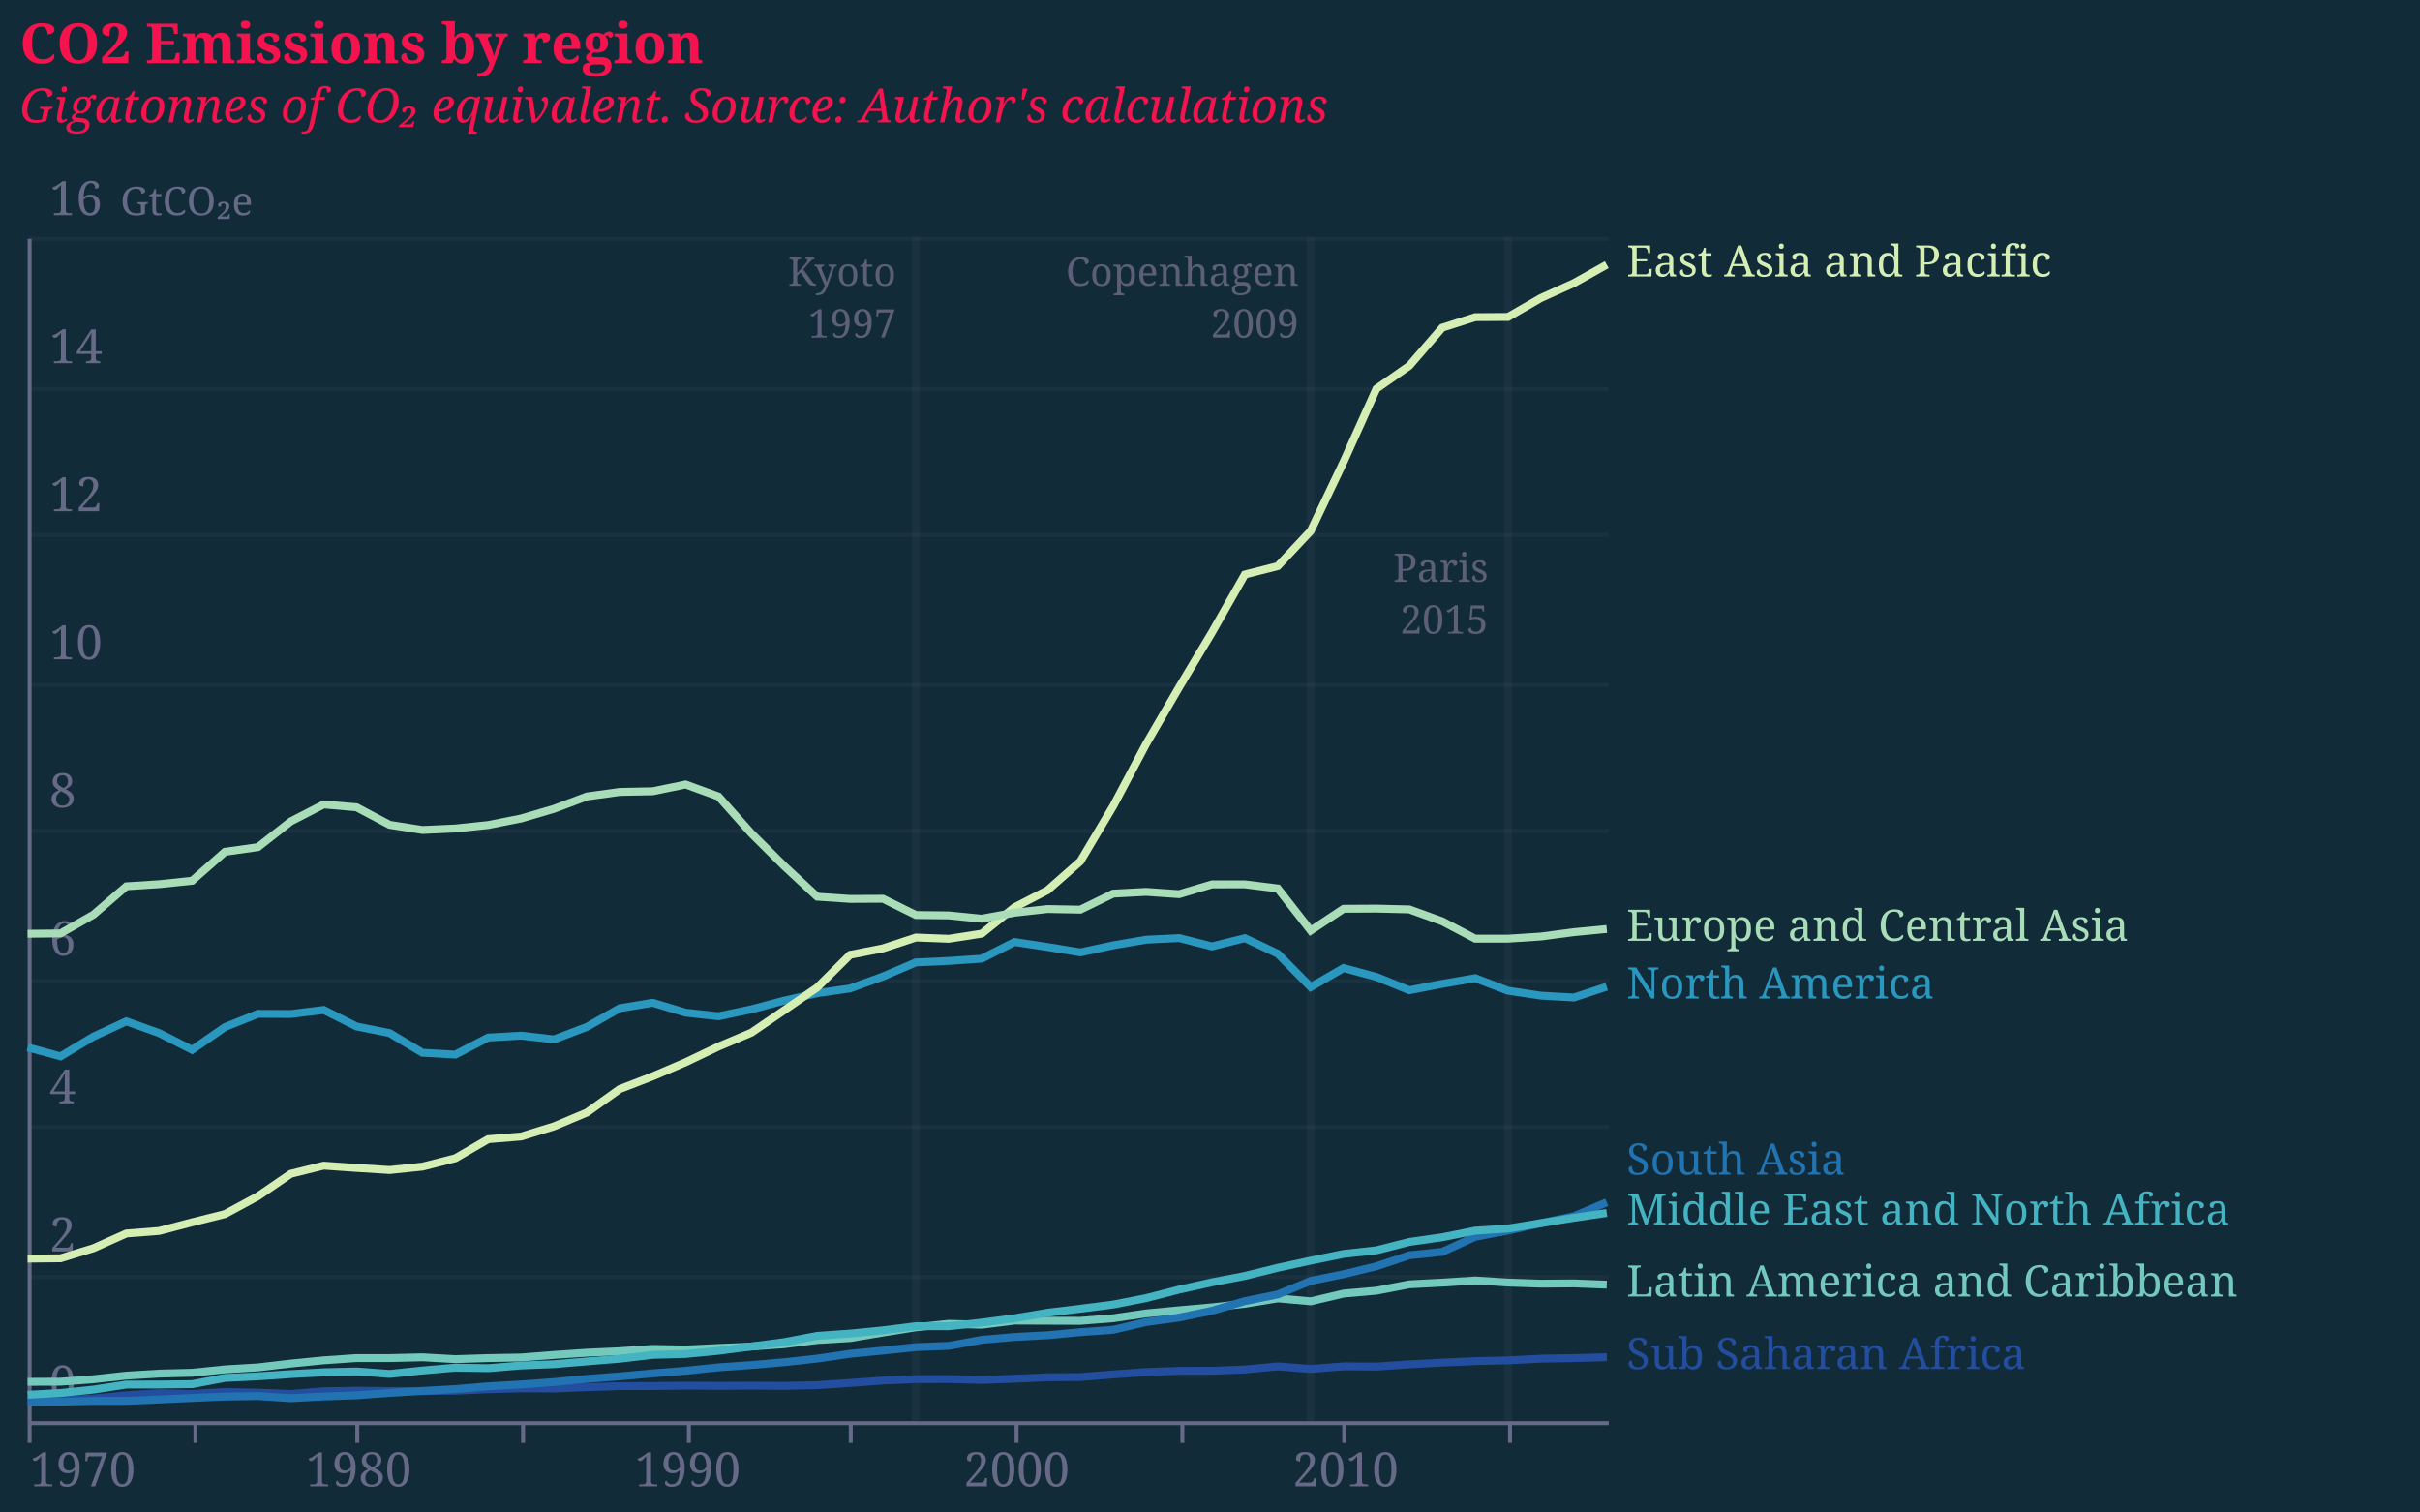
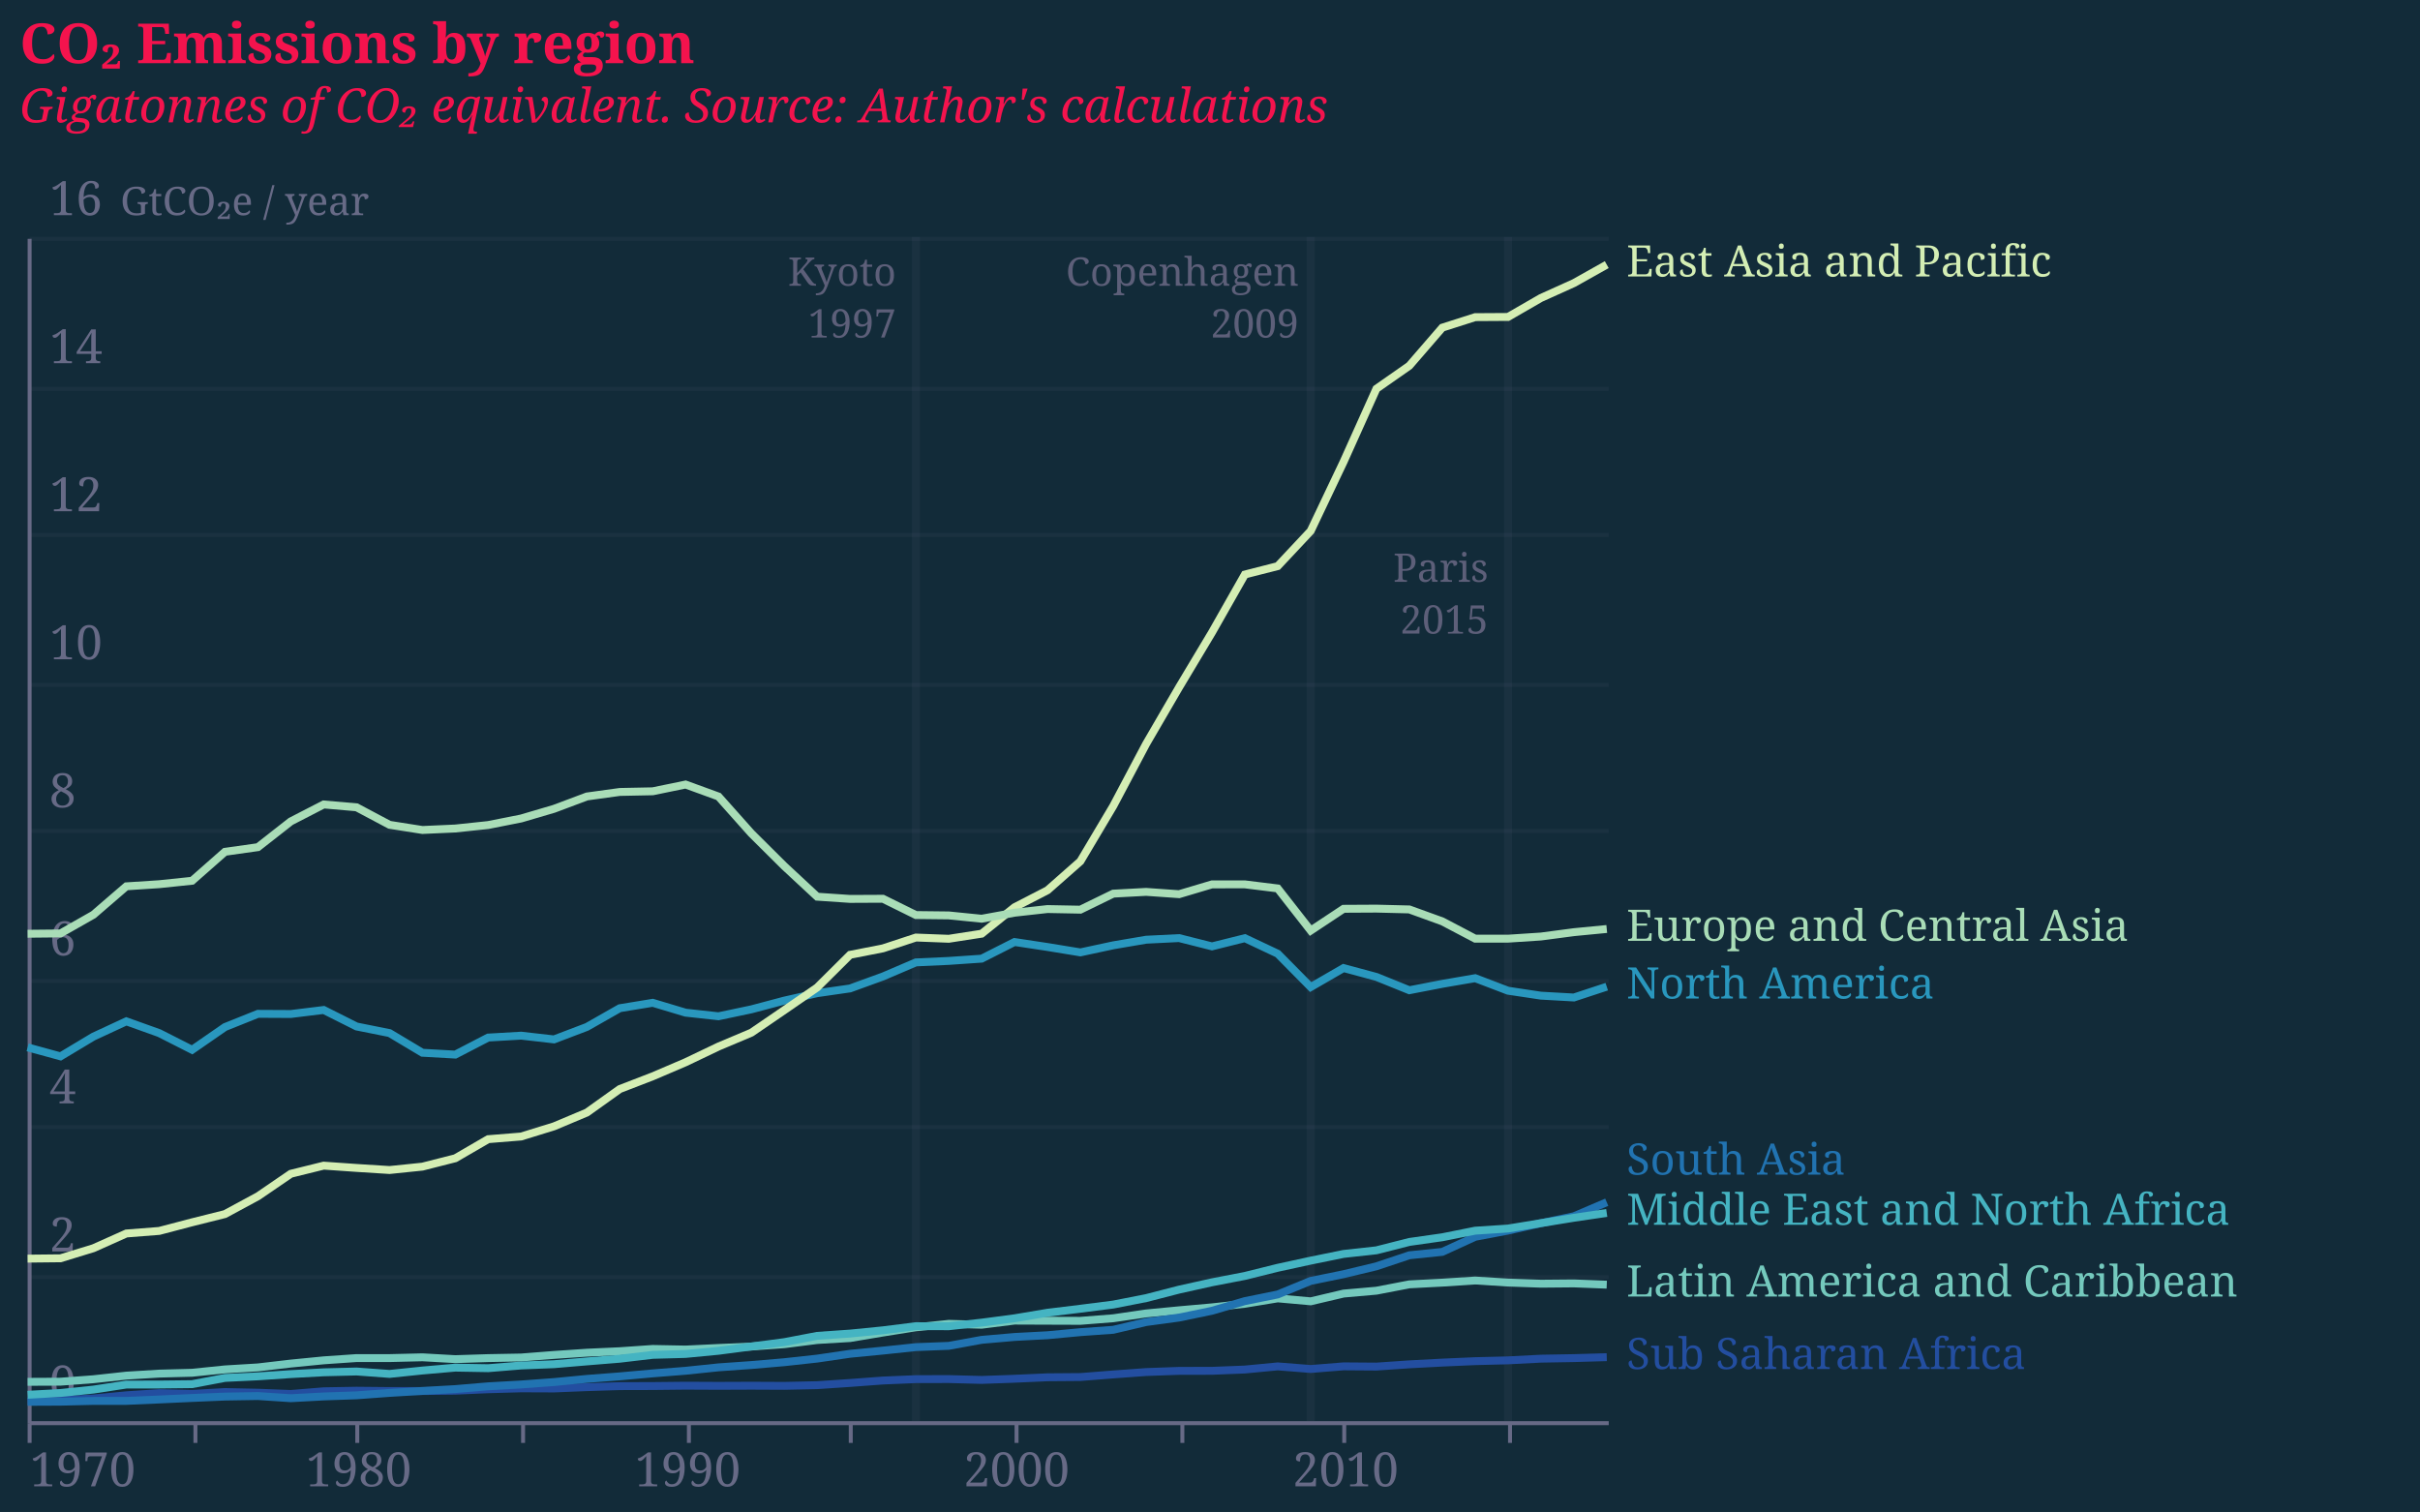
<svg xmlns="http://www.w3.org/2000/svg" version="1.1" class="marks" width="613" height="383" viewBox="0 0 613 383">
  <rect width="613" height="383" fill="#122B39" />
  <g fill="none" stroke-miterlimit="10" transform="translate(7,60)">
    <g class="mark-group role-frame root" role="graphics-object" aria-roledescription="group mark container">
      <g transform="translate(0,0)">
        <path class="background" aria-hidden="true" d="M0,0h400v300h-400Z" />
        <g>
          <g class="mark-group role-axis" aria-hidden="true">
            <g transform="translate(0.5,0.5)">
              <path class="background" aria-hidden="true" d="M0,0h0v0h0Z" pointer-events="none" />
              <g>
                <g class="mark-rule role-axis-grid" pointer-events="none">
                  <line transform="translate(0,300)" x2="400" y2="0" stroke="#676A86" stroke-opacity="0.1" stroke-width="1" opacity="1" />
                  <line transform="translate(0,263)" x2="400" y2="0" stroke="#676A86" stroke-opacity="0.1" stroke-width="1" opacity="1" />
                  <line transform="translate(0,225)" x2="400" y2="0" stroke="#676A86" stroke-opacity="0.1" stroke-width="1" opacity="1" />
                  <line transform="translate(0,188)" x2="400" y2="0" stroke="#676A86" stroke-opacity="0.1" stroke-width="1" opacity="1" />
                  <line transform="translate(0,150)" x2="400" y2="0" stroke="#676A86" stroke-opacity="0.1" stroke-width="1" opacity="1" />
                  <line transform="translate(0,113)" x2="400" y2="0" stroke="#676A86" stroke-opacity="0.1" stroke-width="1" opacity="1" />
                  <line transform="translate(0,75)" x2="400" y2="0" stroke="#676A86" stroke-opacity="0.1" stroke-width="1" opacity="1" />
                  <line transform="translate(0,38)" x2="400" y2="0" stroke="#676A86" stroke-opacity="0.1" stroke-width="1" opacity="1" />
                  <line transform="translate(0,0)" x2="400" y2="0" stroke="#676A86" stroke-opacity="0.1" stroke-width="1" opacity="1" />
                </g>
              </g>
              <path class="foreground" aria-hidden="true" d="" pointer-events="none" display="none" />
            </g>
          </g>
          <g class="mark-group role-axis" role="graphics-symbol" aria-roledescription="axis" aria-label="X-axis for a time scale with values from Thursday, 01 January 1970, 12:00:00 AM to Monday, 01 January 2018, 12:00:00 AM">
            <g transform="translate(0.5,300.5)">
              <path class="background" aria-hidden="true" d="M0,0h0v0h0Z" pointer-events="none" />
              <g>
                <g class="mark-rule role-axis-tick" pointer-events="none">
                  <line transform="translate(0,0)" x2="0" y2="5" stroke="#676A86" stroke-width="1" opacity="1" />
                  <line transform="translate(42,0)" x2="0" y2="5" stroke="#676A86" stroke-width="1" opacity="1" />
                  <line transform="translate(83,0)" x2="0" y2="5" stroke="#676A86" stroke-width="1" opacity="1" />
                  <line transform="translate(125,0)" x2="0" y2="5" stroke="#676A86" stroke-width="1" opacity="1" />
                  <line transform="translate(167,0)" x2="0" y2="5" stroke="#676A86" stroke-width="1" opacity="1" />
                  <line transform="translate(208,0)" x2="0" y2="5" stroke="#676A86" stroke-width="1" opacity="1" />
                  <line transform="translate(250,0)" x2="0" y2="5" stroke="#676A86" stroke-width="1" opacity="1" />
                  <line transform="translate(292,0)" x2="0" y2="5" stroke="#676A86" stroke-width="1" opacity="1" />
                  <line transform="translate(333,0)" x2="0" y2="5" stroke="#676A86" stroke-width="1" opacity="1" />
                  <line transform="translate(375,0)" x2="0" y2="5" stroke="#676A86" stroke-width="1" opacity="1" />
                </g>
                <g class="mark-text role-axis-label" pointer-events="none">
                  <text text-anchor="start" transform="translate(0,16)" font-family="Georgia" font-size="12px" fill="#676A86" opacity="1">1970</text>
                  <text text-anchor="middle" transform="translate(41.66096,16)" font-family="Georgia" font-size="12px" fill="#676A86" opacity="0">1975</text>
                  <text text-anchor="middle" transform="translate(83.32193,16)" font-family="Georgia" font-size="12px" fill="#676A86" opacity="1">1980</text>
                  <text text-anchor="middle" transform="translate(125.0057,16)" font-family="Georgia" font-size="12px" fill="#676A86" opacity="0">1985</text>
                  <text text-anchor="middle" transform="translate(166.6667,16)" font-family="Georgia" font-size="12px" fill="#676A86" opacity="1">1990</text>
                  <text text-anchor="middle" transform="translate(208.3276,16)" font-family="Georgia" font-size="12px" fill="#676A86" opacity="0">1995</text>
                  <text text-anchor="middle" transform="translate(249.9886,16)" font-family="Georgia" font-size="12px" fill="#676A86" opacity="1">2000</text>
                  <text text-anchor="middle" transform="translate(291.6724,16)" font-family="Georgia" font-size="12px" fill="#676A86" opacity="0">2005</text>
                  <text text-anchor="middle" transform="translate(333.3333,16)" font-family="Georgia" font-size="12px" fill="#676A86" opacity="1">2010</text>
                  <text text-anchor="middle" transform="translate(374.9943,16)" font-family="Georgia" font-size="12px" fill="#676A86" opacity="0">2015</text>
                </g>
                <g class="mark-rule role-axis-domain" pointer-events="none">
                  <line transform="translate(0,0)" x2="400" y2="0" stroke="#676A86" stroke-width="1" opacity="1" />
                </g>
              </g>
              <path class="foreground" aria-hidden="true" d="" pointer-events="none" display="none" />
            </g>
          </g>
-           <g class="mark-group role-axis" role="graphics-symbol" aria-roledescription="axis" aria-label="Y-axis titled 'GtCO₂e' for a linear scale with values from 0 to 16">
+           <g class="mark-group role-axis" role="graphics-symbol" aria-roledescription="axis" aria-label="Y-axis titled 'GtCO₂e / year' for a linear scale with values from 0 to 16">
            <g transform="translate(0.5,0.5)">
              <path class="background" aria-hidden="true" d="M0,0h0v0h0Z" pointer-events="none" />
              <g>
                <g class="mark-text role-axis-label" pointer-events="none">
                  <text text-anchor="start" transform="translate(5,294)" font-family="Georgia" font-size="12px" fill="#676A86" opacity="1">0</text>
                  <text text-anchor="start" transform="translate(5,256.5)" font-family="Georgia" font-size="12px" fill="#676A86" opacity="1">2</text>
                  <text text-anchor="start" transform="translate(5,219)" font-family="Georgia" font-size="12px" fill="#676A86" opacity="1">4</text>
                  <text text-anchor="start" transform="translate(5,181.5)" font-family="Georgia" font-size="12px" fill="#676A86" opacity="1">6</text>
                  <text text-anchor="start" transform="translate(5,144)" font-family="Georgia" font-size="12px" fill="#676A86" opacity="1">8</text>
                  <text text-anchor="start" transform="translate(5,106.5)" font-family="Georgia" font-size="12px" fill="#676A86" opacity="1">10</text>
                  <text text-anchor="start" transform="translate(5,69)" font-family="Georgia" font-size="12px" fill="#676A86" opacity="1">12</text>
                  <text text-anchor="start" transform="translate(5,31.5)" font-family="Georgia" font-size="12px" fill="#676A86" opacity="1">14</text>
                  <text text-anchor="start" transform="translate(5,-6)" font-family="Georgia" font-size="12px" fill="#676A86" opacity="1">16</text>
                </g>
                <g class="mark-rule role-axis-domain" pointer-events="none">
                  <line transform="translate(0,300)" x2="0" y2="-300" stroke="#676A86" stroke-width="1" opacity="1" />
                </g>
                <g class="mark-text role-axis-title" pointer-events="none">
-                   <text text-anchor="start" transform="translate(23,-6)" font-family="Georgia" font-size="10px" font-weight="normal" fill="#676A86" opacity="1">GtCO₂e</text>
+                   <text text-anchor="start" transform="translate(23,-6)" font-family="Georgia" font-size="10px" font-weight="normal" fill="#676A86" opacity="1">GtCO₂e / year</text>
                </g>
              </g>
              <path class="foreground" aria-hidden="true" d="" pointer-events="none" display="none" />
            </g>
          </g>
          <g class="mark-rule role-mark layer_0_marks" role="graphics-object" aria-roledescription="rule mark container">
            <line aria-label="Lines: Jan 01, 1997" role="graphics-symbol" aria-roledescription="rule mark" transform="translate(225.0057,0)" x2="0" y2="300" stroke="#676A86" stroke-width="2" opacity="0.1" />
            <line aria-label="Lines: Jan 01, 2009" role="graphics-symbol" aria-roledescription="rule mark" transform="translate(325.0057,0)" x2="0" y2="300" stroke="#676A86" stroke-width="2" opacity="0.1" />
            <line aria-label="Lines: Jan 01, 2015" role="graphics-symbol" aria-roledescription="rule mark" transform="translate(374.9943,0)" x2="0" y2="300" stroke="#676A86" stroke-width="2" opacity="0.1" />
          </g>
          <g class="mark-group role-scope layer_1_pathgroup" role="graphics-object" aria-roledescription="group mark container">
            <g transform="translate(0,0)">
              <path class="background" aria-hidden="true" d="M0,0h400v300h-400Z" />
              <g>
                <g class="mark-line role-mark layer_1_marks" role="graphics-object" aria-roledescription="line mark container">
                  <path aria-label="Region: Sub Saharan Africa; Year: Jan 01, 1970; m: 0.2714065" role="graphics-symbol" aria-roledescription="line mark" d="M0,294.911L8.328,294.658L16.655,294.242L25.006,293.436L33.333,292.893L41.661,293.087L49.989,292.615L58.339,292.785L66.667,293.104L74.994,292.422L83.322,292.279L91.672,292.36L100,292.358L108.328,292.269L116.655,291.908L125.006,291.678L133.333,291.71L141.661,291.375L149.989,291.118L158.339,291.096L166.667,291.007L174.994,291.046L183.322,291.012L191.672,291.051L200,290.874L208.328,290.317L216.655,289.696L225.006,289.349L233.333,289.33L241.661,289.546L249.989,289.25L258.339,288.878L266.667,288.814L274.994,288.156L283.322,287.55L291.672,287.253L300,287.239L308.328,286.912L316.655,286.117L325.006,286.776L333.333,286.107L341.661,286.17L349.989,285.597L358.339,285.157L366.667,284.794L374.994,284.588L383.322,284.163L391.672,284.018L400,283.782" stroke="rgb(35, 78, 160)" stroke-width="2" />
                </g>
              </g>
              <path class="foreground" aria-hidden="true" d="" display="none" />
            </g>
            <g transform="translate(0,0)">
              <path class="background" aria-hidden="true" d="M0,0h400v300h-400Z" />
              <g>
                <g class="mark-line role-mark layer_1_marks" role="graphics-object" aria-roledescription="line mark container">
                  <path aria-label="Region: Latin America and Caribbean; Year: Jan 01, 1970; m: 0.5315656" role="graphics-symbol" aria-roledescription="line mark" d="M0,290.033L8.328,289.992L16.655,289.374L25.006,288.459L33.333,287.949L41.661,287.732L49.989,286.88L58.339,286.375L66.667,285.403L74.994,284.585L83.322,284.011L91.672,284.016L100,283.815L108.328,284.284L116.655,284.019L125.006,283.865L133.333,283.215L141.661,282.652L149.989,282.274L158.339,281.698L166.667,281.852L174.994,281.452L183.322,281.093L191.672,280.496L200,279.437L208.328,278.942L216.655,277.545L225.006,276.214L233.333,275.337L241.661,275.566L249.989,274.521L258.339,274.552L266.667,274.581L274.994,273.926L283.322,272.708L291.672,271.903L300,271.163L308.328,270.26L316.655,268.889L325.006,269.637L333.333,267.675L341.661,266.941L349.989,265.338L358.339,264.902L366.667,264.362L374.994,264.885L383.322,265.172L391.672,265.098L400,265.42" stroke="rgb(116, 201, 189)" stroke-width="2" />
                </g>
              </g>
              <path class="foreground" aria-hidden="true" d="" display="none" />
            </g>
            <g transform="translate(0,0)">
              <path class="background" aria-hidden="true" d="M0,0h400v300h-400Z" />
              <g>
                <g class="mark-line role-mark layer_1_marks" role="graphics-object" aria-roledescription="line mark container">
                  <path aria-label="Region: North America; Year: Jan 01, 1970; m: 5.050316" role="graphics-symbol" aria-roledescription="line mark" d="M0,205.307L8.328,207.585L16.655,202.59L25.006,198.715L33.333,201.697L41.661,205.926L49.989,200.163L58.339,196.814L66.667,196.857L74.994,195.835L83.322,200.018L91.672,201.69L100,206.671L108.328,207.139L116.655,202.825L125.006,202.341L133.333,203.292L141.661,200.127L149.989,195.388L158.339,194.019L166.667,196.518L174.994,197.431L183.322,195.677L191.672,193.461L200,191.581L208.328,190.378L216.655,187.354L225.006,183.783L233.333,183.407L241.661,182.835L249.989,178.619L258.339,179.883L266.667,181.247L274.994,179.457L283.322,178.037L291.672,177.627L300,179.727L308.328,177.651L316.655,181.582L325.006,190.033L333.333,185.218L341.661,187.467L349.989,190.833L358.339,189.218L366.667,187.781L374.994,190.956L383.322,192.208L391.672,192.676L400,189.934" stroke="rgb(41, 151, 190)" stroke-width="2" />
                </g>
              </g>
              <path class="foreground" aria-hidden="true" d="" display="none" />
            </g>
            <g transform="translate(0,0)">
              <path class="background" aria-hidden="true" d="M0,0h400v300h-400Z" />
              <g>
                <g class="mark-line role-mark layer_1_marks" role="graphics-object" aria-roledescription="line mark container">
                  <path aria-label="Region: East Asia and Pacific; Year: Jan 01, 1970; m: 2.196186" role="graphics-symbol" aria-roledescription="line mark" d="M0,258.822L8.328,258.736L16.655,256.187L25.006,252.453L33.333,251.804L41.661,249.617L49.989,247.533L58.339,243.02L66.667,237.325L74.994,235.266L83.322,235.849L91.672,236.377L100,235.519L108.328,233.401L116.655,228.564L125.006,227.888L133.333,225.316L141.661,221.813L149.989,215.864L158.339,212.64L166.667,209.079L174.994,205.1L183.322,201.587L191.672,195.88L200,190.134L208.328,181.862L216.655,180.23L225.006,177.485L233.333,177.801L241.661,176.511L249.989,169.818L258.339,165.511L266.667,158.172L274.994,144.167L283.322,128.447L291.672,114.099L300,100.198L308.328,85.527L316.655,83.403L325.006,74.495L333.333,56.984L341.661,38.472L349.989,32.652L358.339,22.997L366.667,20.337L374.994,20.286L383.322,15.481L391.672,11.713L400,7.036" stroke="rgb(212, 238, 180)" stroke-width="2" />
                </g>
              </g>
              <path class="foreground" aria-hidden="true" d="" display="none" />
            </g>
            <g transform="translate(0,0)">
              <path class="background" aria-hidden="true" d="M0,0h400v300h-400Z" />
              <g>
                <g class="mark-line role-mark layer_1_marks" role="graphics-object" aria-roledescription="line mark container">
                  <path aria-label="Region: Europe and Central Asia; Year: Jan 01, 1970; m: 6.5852" role="graphics-symbol" aria-roledescription="line mark" d="M0,176.528L8.328,176.445L16.655,171.713L25.006,164.512L33.333,163.974L41.661,163.105L49.989,155.772L58.339,154.59L66.667,148.066L74.994,143.776L83.322,144.498L91.672,148.932L100,150.243L108.328,149.867L116.655,148.989L125.006,147.332L133.333,144.881L141.661,141.756L149.989,140.609L158.339,140.442L166.667,138.728L174.994,141.762L183.322,151.106L191.672,159.404L200,167.139L208.328,167.704L216.655,167.663L225.006,171.79L233.333,171.883L241.661,172.721L249.989,171.198L258.339,170.269L266.667,170.428L274.994,166.367L283.322,165.92L291.672,166.505L300,164.023L308.328,164.016L316.655,165.049L325.006,175.727L333.333,170.206L341.661,170.161L349.989,170.367L358.339,173.392L366.667,177.769L374.994,177.772L383.322,177.228L391.672,176.126L400,175.32" stroke="rgb(169, 221, 183)" stroke-width="2" />
                </g>
              </g>
              <path class="foreground" aria-hidden="true" d="" display="none" />
            </g>
            <g transform="translate(0,0)">
              <path class="background" aria-hidden="true" d="M0,0h400v300h-400Z" />
              <g>
                <g class="mark-line role-mark layer_1_marks" role="graphics-object" aria-roledescription="line mark container">
                  <path aria-label="Region: South Asia; Year: Jan 01, 1970; m: 0.2614283" role="graphics-symbol" aria-roledescription="line mark" d="M0,295.098L8.328,295.061L16.655,294.864L25.006,294.86L33.333,294.501L41.661,294.119L49.989,293.764L58.339,293.63L66.667,294.181L74.994,293.733L83.322,293.447L91.672,292.834L100,292.336L108.328,291.867L116.655,291.164L125.006,290.697L133.333,290.087L141.661,289.285L149.989,288.644L158.339,287.889L166.667,287.229L174.994,286.362L183.322,285.774L191.672,285.057L200,284.145L208.328,282.924L216.655,282.116L225.006,281.236L233.333,280.913L241.661,279.394L249.989,278.666L258.339,278.226L266.667,277.446L274.994,276.849L283.322,274.885L291.672,273.755L300,272.03L308.328,269.582L316.655,267.894L325.006,264.466L333.333,262.764L341.661,260.765L349.989,257.973L358.339,257.112L366.667,253.295L374.994,251.721L383.322,249.844L391.672,248.086L400,244.537" stroke="rgb(33, 115, 177)" stroke-width="2" />
                </g>
              </g>
              <path class="foreground" aria-hidden="true" d="" display="none" />
            </g>
            <g transform="translate(0,0)">
              <path class="background" aria-hidden="true" d="M0,0h400v300h-400Z" />
              <g>
                <g class="mark-line role-mark layer_1_marks" role="graphics-object" aria-roledescription="line mark container">
                  <path aria-label="Region: Middle East and North Africa; Year: Jan 01, 1970; m: 0.3567005" role="graphics-symbol" aria-roledescription="line mark" d="M0,293.312L8.328,292.856L16.655,291.997L25.006,290.717L33.333,290.708L41.661,290.616L49.989,289.038L58.339,288.638L66.667,288.072L74.994,287.618L83.322,287.41L91.672,288.028L100,287.164L108.328,286.432L116.655,286.574L125.006,285.887L133.333,285.563L141.661,284.858L149.989,284.179L158.339,283.194L166.667,282.966L174.994,282.168L183.322,281.073L191.672,279.973L200,278.382L208.328,277.806L216.655,276.979L225.006,275.934L233.333,275.948L241.661,275.034L249.989,273.935L258.339,272.53L266.667,271.515L274.994,270.455L283.322,268.825L291.672,266.669L300,264.819L308.328,263.212L316.655,261.143L325.006,259.328L333.333,257.631L341.661,256.715L349.989,254.595L358.339,253.409L366.667,251.74L374.994,251.199L383.322,249.832L391.672,248.473L400,247.25" stroke="rgb(69, 180, 194)" stroke-width="2" />
                </g>
              </g>
              <path class="foreground" aria-hidden="true" d="" display="none" />
            </g>
          </g>
          <g class="mark-text role-mark layer_2_marks" role="graphics-object" aria-roledescription="text mark container">
            <text aria-label="Region: Sub Saharan Africa; m: 0.8649573" role="graphics-symbol" aria-roledescription="text mark" text-anchor="start" transform="translate(405,286.7821)" font-family="Georgia" font-size="11px" fill="rgb(35, 78, 160)">Sub Saharan Africa</text>
            <text aria-label="Region: Latin America and Caribbean; m: 1.84426" role="graphics-symbol" aria-roledescription="text mark" text-anchor="start" transform="translate(405,268.4201)" font-family="Georgia" font-size="11px" fill="rgb(116, 201, 189)">Latin America and Caribbean</text>
            <text aria-label="Region: North America; m: 5.870195" role="graphics-symbol" aria-roledescription="text mark" text-anchor="start" transform="translate(405,192.9338)" font-family="Georgia" font-size="11px" fill="rgb(41, 151, 190)">North America</text>
            <text aria-label="Region: East Asia and Pacific; m: 15.62473" role="graphics-symbol" aria-roledescription="text mark" text-anchor="start" transform="translate(405,10.03631)" font-family="Georgia" font-size="11px" fill="rgb(212, 238, 180)">East Asia and Pacific</text>
            <text aria-label="Region: Europe and Central Asia; m: 6.649626" role="graphics-symbol" aria-roledescription="text mark" text-anchor="start" transform="translate(405,178.3195)" font-family="Georgia" font-size="11px" fill="rgb(169, 221, 183)">Europe and Central Asia</text>
            <text aria-label="Region: Middle East and North Africa; m: 2.813353" role="graphics-symbol" aria-roledescription="text mark" text-anchor="start" transform="translate(405,250.2496)" font-family="Georgia" font-size="11px" fill="rgb(69, 180, 194)">Middle East and North Africa</text>
          </g>
          <g class="mark-text role-mark layer_3_marks" role="graphics-object" aria-roledescription="text mark container">
            <text aria-label="Region: South Asia; m: 2.958003" role="graphics-symbol" aria-roledescription="text mark" text-anchor="start" transform="translate(405,237.5374)" font-family="Georgia" font-size="11px" fill="rgb(33, 115, 177)">South Asia</text>
          </g>
          <g class="mark-text role-mark layer_4_marks" role="graphics-object" aria-roledescription="text mark container">
            <text aria-label="t: Kyoto; y: 15.5" role="graphics-symbol" aria-roledescription="text mark" text-anchor="end" transform="translate(220,12.375)" font-family="Georgia" font-size="10px" fill="#5d5f79">Kyoto</text>
            <text aria-label="t: 1997; y: 14.8" role="graphics-symbol" aria-roledescription="text mark" text-anchor="end" transform="translate(220,25.5)" font-family="Georgia" font-size="10px" fill="#5d5f79">1997</text>
          </g>
          <g class="mark-text role-mark layer_5_marks" role="graphics-object" aria-roledescription="text mark container">
            <text aria-label="t: Copenhagen; y: 15.5" role="graphics-symbol" aria-roledescription="text mark" text-anchor="end" transform="translate(322,12.375)" font-family="Georgia" font-size="10px" fill="#5d5f79">Copenhagen</text>
            <text aria-label="t: 2009; y: 14.8" role="graphics-symbol" aria-roledescription="text mark" text-anchor="end" transform="translate(322,25.5)" font-family="Georgia" font-size="10px" fill="#5d5f79">2009</text>
          </g>
          <g class="mark-text role-mark layer_6_marks" role="graphics-object" aria-roledescription="text mark container">
            <text aria-label="t: Paris; y: 11.5" role="graphics-symbol" aria-roledescription="text mark" text-anchor="end" transform="translate(370,87.375)" font-family="Georgia" font-size="10px" fill="#5d5f79">Paris</text>
            <text aria-label="t: 2015; y: 10.8" role="graphics-symbol" aria-roledescription="text mark" text-anchor="end" transform="translate(370,100.5)" font-family="Georgia" font-size="10px" fill="#5d5f79">2015</text>
          </g>
          <g class="mark-group role-title">
            <g transform="translate(-2,-48)">
              <path class="background" aria-hidden="true" d="M0,0h0v0h0Z" pointer-events="none" />
              <g>
-                 <g class="mark-text role-title-text" role="graphics-symbol" aria-roledescription="title" aria-label="Title text 'CO2 Emissions by region'" pointer-events="none">
-                   <text text-anchor="start" transform="translate(0,4)" font-family="Georgia" font-size="14px" font-weight="bold" fill="#F4134D" opacity="1">CO2 Emissions by region</text>
+                 <g class="mark-text role-title-text" role="graphics-symbol" aria-roledescription="title" aria-label="Title text 'CO₂ Emissions by region'" pointer-events="none">
+                   <text text-anchor="start" transform="translate(0,4)" font-family="Georgia" font-size="14px" font-weight="bold" fill="#F4134D" opacity="1">CO₂ Emissions by region</text>
                </g>
                <g class="mark-text role-title-subtitle" role="graphics-symbol" aria-roledescription="subtitle" aria-label="Subtitle text 'Gigatonnes of CO₂ equivalent. Source: Author's calculations'" pointer-events="none">
                  <text text-anchor="start" transform="translate(0,19)" font-family="Georgia" font-size="12px" font-style="italic" fill="#F4134D" opacity="1">Gigatonnes of CO₂ equivalent. Source: Author's calculations</text>
                </g>
              </g>
              <path class="foreground" aria-hidden="true" d="" pointer-events="none" display="none" />
            </g>
          </g>
        </g>
        <path class="foreground" aria-hidden="true" d="" display="none" />
      </g>
    </g>
  </g>
</svg>
